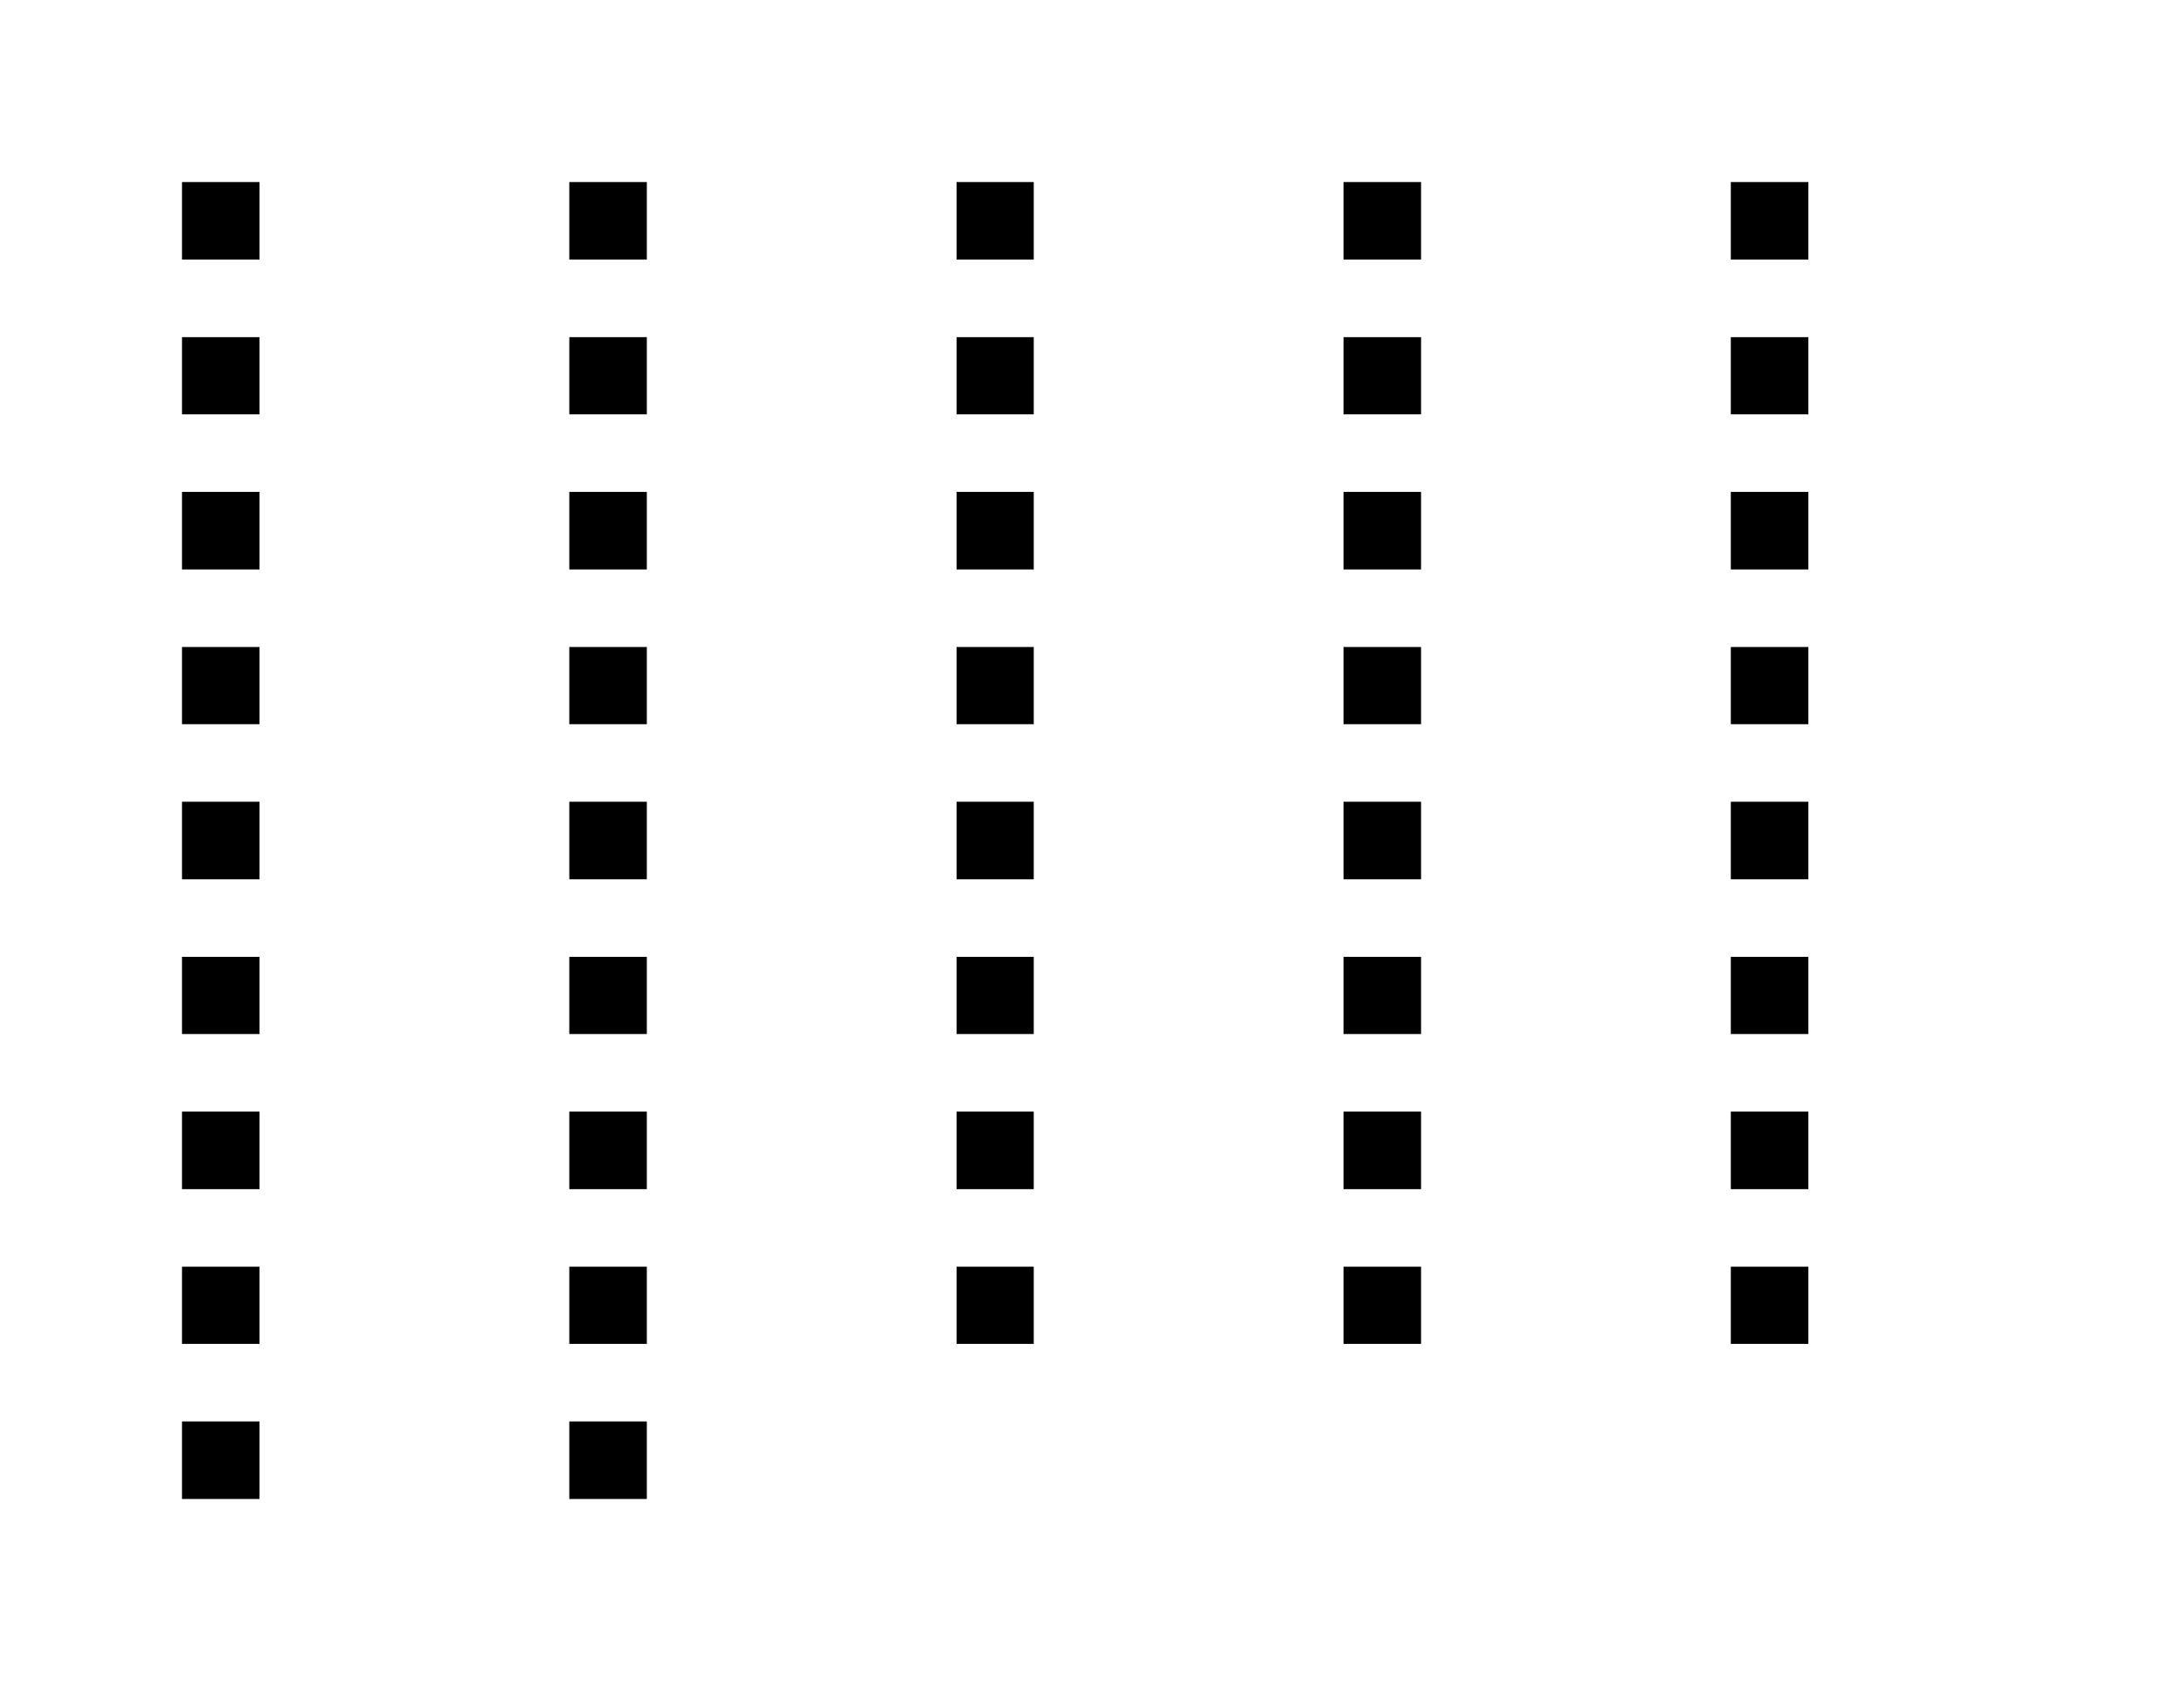
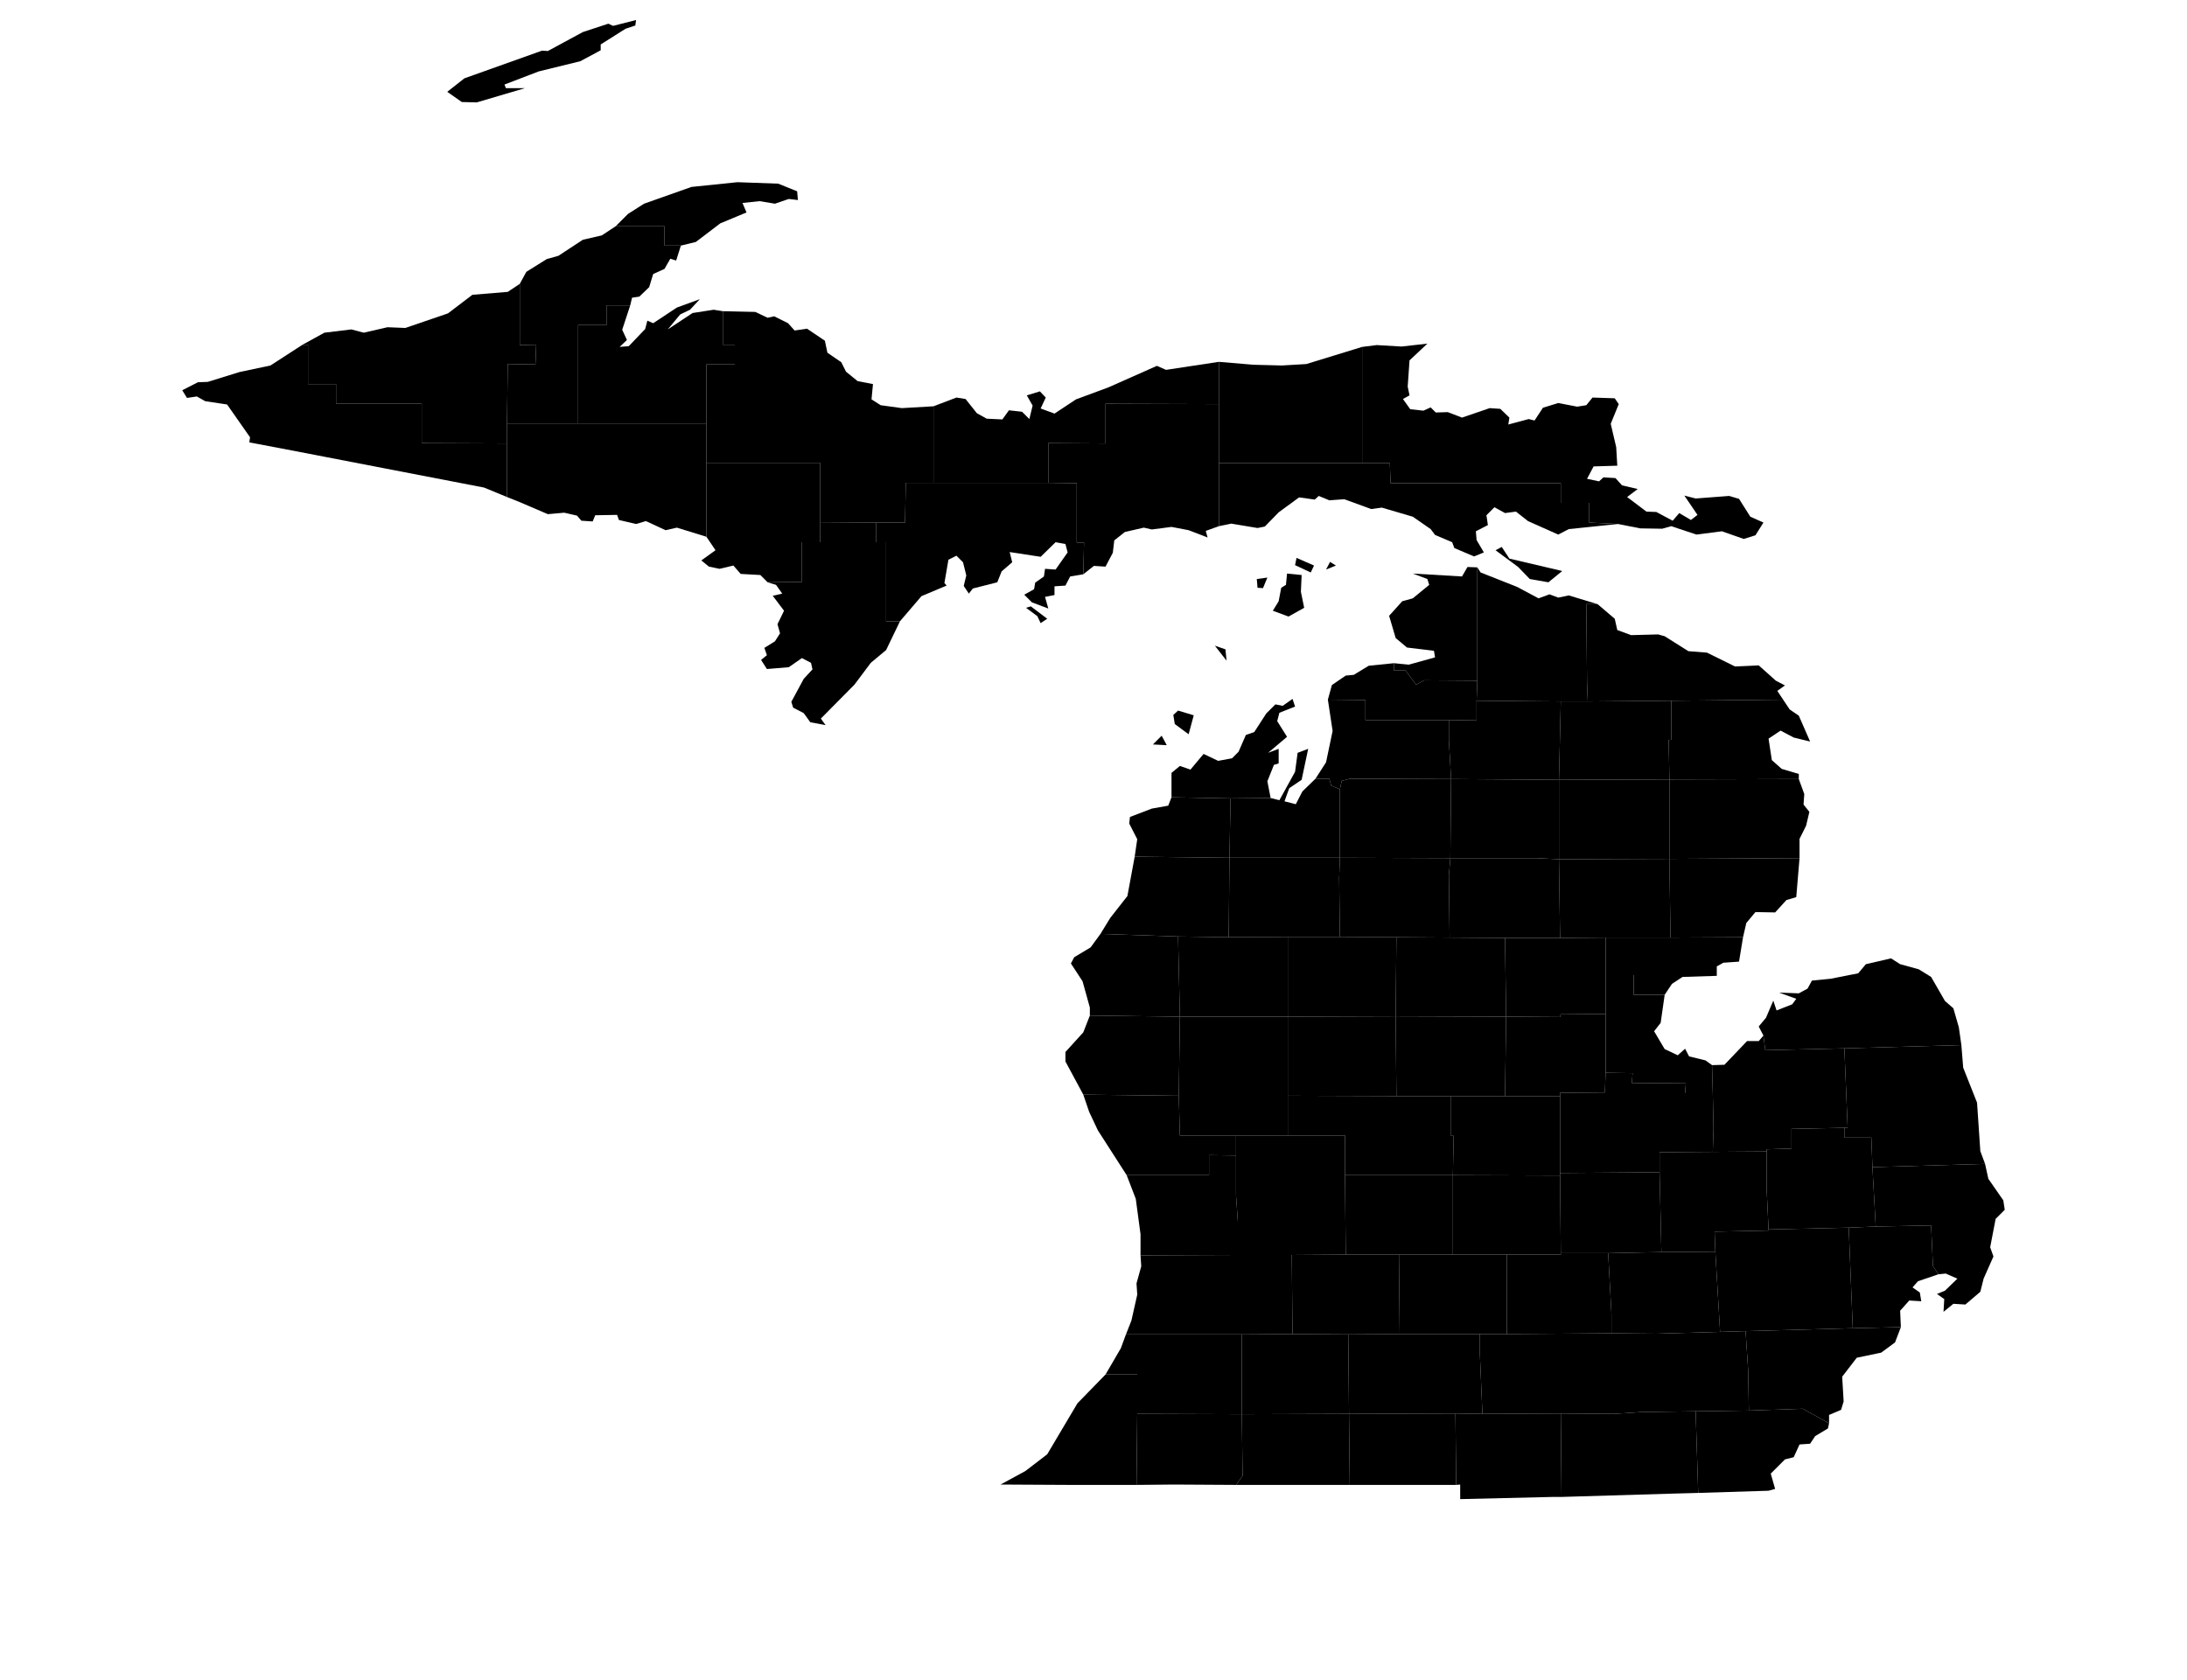
- <svg xmlns="http://www.w3.org/2000/svg" viewBox="0 0 600 462" id="wtc-state-map-MI" role="img" aria-label="mi county map">
+ <svg xmlns="http://www.w3.org/2000/svg" viewBox="0 0 600 461" id="wtc-state-map-MI" role="img" aria-label="mi county map">
  <g class="wtc-counties">
-     <path class="wtc-county" id="wtc-county-alcona" data-county="Alcona County" d="M50.0,50.0L71.3,50.0L71.3,71.3L50.0,71.3L50.0,50.0Z" />
-     <path class="wtc-county" id="wtc-county-alger" data-county="Alger County" d="M156.4,50.0L177.7,50.0L177.7,71.3L156.4,71.3L156.4,50.0Z" />
-     <path class="wtc-county" id="wtc-county-allegan" data-county="Allegan County" d="M262.8,50.0L284.0,50.0L284.0,71.3L262.8,71.3L262.8,50.0Z" />
-     <path class="wtc-county" id="wtc-county-alpena" data-county="Alpena County" d="M369.1,50.0L390.4,50.0L390.4,71.3L369.1,71.3L369.1,50.0Z" />
-     <path class="wtc-county" id="wtc-county-antrim" data-county="Antrim County" d="M475.5,50.0L496.8,50.0L496.8,71.3L475.5,71.3L475.5,50.0Z" />
-     <path class="wtc-county" id="wtc-county-arenac" data-county="Arenac County" d="M50.0,92.6L71.3,92.6L71.3,113.8L50.0,113.8L50.0,92.6Z" />
-     <path class="wtc-county" id="wtc-county-argyle" data-county="Argyle County" d="M156.4,92.6L177.7,92.6L177.7,113.8L156.4,113.8L156.4,92.6Z" />
-     <path class="wtc-county" id="wtc-county-barry" data-county="Barry County" d="M262.8,92.6L284.0,92.6L284.0,113.8L262.8,113.8L262.8,92.6Z" />
-     <path class="wtc-county" id="wtc-county-bay" data-county="Bay County" d="M369.1,92.6L390.4,92.6L390.4,113.8L369.1,113.8L369.1,92.6Z" />
-     <path class="wtc-county" id="wtc-county-benzie" data-county="Benzie County" d="M475.5,92.6L496.8,92.6L496.8,113.8L475.5,113.8L475.5,92.6Z" />
-     <path class="wtc-county" id="wtc-county-berrien" data-county="Berrien County" d="M50.0,135.1L71.3,135.1L71.3,156.4L50.0,156.4L50.0,135.1Z" />
-     <path class="wtc-county" id="wtc-county-branch" data-county="Branch County" d="M156.4,135.1L177.7,135.1L177.7,156.4L156.4,156.4L156.4,135.1Z" />
-     <path class="wtc-county" id="wtc-county-calhoun" data-county="Calhoun County" d="M262.8,135.1L284.0,135.1L284.0,156.4L262.8,156.4L262.8,135.1Z" />
-     <path class="wtc-county" id="wtc-county-cass" data-county="Cass County" d="M369.1,135.1L390.4,135.1L390.4,156.4L369.1,156.4L369.1,135.1Z" />
-     <path class="wtc-county" id="wtc-county-charlevoix" data-county="Charlevoix County" d="M475.5,135.1L496.8,135.1L496.8,156.4L475.5,156.4L475.5,135.1Z" />
-     <path class="wtc-county" id="wtc-county-cheboygan" data-county="Cheboygan County" d="M50.0,177.7L71.3,177.7L71.3,198.9L50.0,198.9L50.0,177.7Z" />
-     <path class="wtc-county" id="wtc-county-chippewa" data-county="Chippewa County" d="M156.4,177.7L177.7,177.7L177.7,198.9L156.4,198.9L156.4,177.7Z" />
-     <path class="wtc-county" id="wtc-county-clare" data-county="Clare County" d="M262.8,177.7L284.0,177.7L284.0,198.9L262.8,198.9L262.8,177.7Z" />
-     <path class="wtc-county" id="wtc-county-clinton" data-county="Clinton County" d="M369.1,177.7L390.4,177.7L390.4,198.9L369.1,198.9L369.1,177.7Z" />
-     <path class="wtc-county" id="wtc-county-crawford" data-county="Crawford County" d="M475.5,177.7L496.8,177.7L496.8,198.9L475.5,198.9L475.5,177.7Z" />
-     <path class="wtc-county" id="wtc-county-delta" data-county="Delta County" d="M50.0,220.2L71.3,220.2L71.3,241.5L50.0,241.5L50.0,220.2Z" />
-     <path class="wtc-county" id="wtc-county-dickinson" data-county="Dickinson County" d="M156.4,220.2L177.7,220.2L177.7,241.5L156.4,241.5L156.4,220.2Z" />
-     <path class="wtc-county" id="wtc-county-eaton" data-county="Eaton County" d="M262.8,220.2L284.0,220.2L284.0,241.5L262.8,241.5L262.8,220.2Z" />
-     <path class="wtc-county" id="wtc-county-emmet" data-county="Emmet County" d="M369.1,220.2L390.4,220.2L390.4,241.5L369.1,241.5L369.1,220.2Z" />
-     <path class="wtc-county" id="wtc-county-genesee" data-county="Genesee County" d="M475.5,220.2L496.8,220.2L496.8,241.5L475.5,241.5L475.5,220.2Z" />
-     <path class="wtc-county" id="wtc-county-gladwin" data-county="Gladwin County" d="M50.0,262.8L71.3,262.8L71.3,284.0L50.0,284.0L50.0,262.8Z" />
-     <path class="wtc-county" id="wtc-county-gogebic" data-county="Gogebic County" d="M156.4,262.8L177.7,262.8L177.7,284.0L156.4,284.0L156.4,262.8Z" />
-     <path class="wtc-county" id="wtc-county-grand-traverse" data-county="Grand Traverse County" d="M262.8,262.8L284.0,262.8L284.0,284.0L262.8,284.0L262.8,262.8Z" />
-     <path class="wtc-county" id="wtc-county-gratiot" data-county="Gratiot County" d="M369.1,262.8L390.4,262.8L390.4,284.0L369.1,284.0L369.1,262.8Z" />
-     <path class="wtc-county" id="wtc-county-great-lakes" data-county="Great Lakes County" d="M475.5,262.8L496.8,262.8L496.8,284.0L475.5,284.0L475.5,262.8Z" />
-     <path class="wtc-county" id="wtc-county-greenville" data-county="Greenville County" d="M50.0,305.3L71.3,305.3L71.3,326.6L50.0,326.6L50.0,305.3Z" />
-     <path class="wtc-county" id="wtc-county-hillsdale" data-county="Hillsdale County" d="M156.4,305.3L177.7,305.3L177.7,326.6L156.4,326.6L156.4,305.3Z" />
-     <path class="wtc-county" id="wtc-county-houghton" data-county="Houghton County" d="M262.8,305.3L284.0,305.3L284.0,326.6L262.8,326.6L262.8,305.3Z" />
-     <path class="wtc-county" id="wtc-county-huron" data-county="Huron County" d="M369.1,305.3L390.4,305.3L390.4,326.6L369.1,326.6L369.1,305.3Z" />
-     <path class="wtc-county" id="wtc-county-ingham" data-county="Ingham County" d="M475.5,305.3L496.8,305.3L496.8,326.6L475.5,326.6L475.5,305.3Z" />
-     <path class="wtc-county" id="wtc-county-ionia" data-county="Ionia County" d="M50.0,347.9L71.3,347.9L71.3,369.1L50.0,369.1L50.0,347.9Z" />
-     <path class="wtc-county" id="wtc-county-iosco" data-county="Iosco County" d="M156.4,347.9L177.7,347.9L177.7,369.1L156.4,369.1L156.4,347.9Z" />
-     <path class="wtc-county" id="wtc-county-iron" data-county="Iron County" d="M262.8,347.9L284.0,347.9L284.0,369.1L262.8,369.1L262.8,347.9Z" />
-     <path class="wtc-county" id="wtc-county-isabella" data-county="Isabella County" d="M369.1,347.9L390.4,347.9L390.4,369.1L369.1,369.1L369.1,347.9Z" />
-     <path class="wtc-county" id="wtc-county-jackson" data-county="Jackson County" d="M475.5,347.9L496.8,347.9L496.8,369.1L475.5,369.1L475.5,347.9Z" />
-     <path class="wtc-county" id="wtc-county-kalamazoo" data-county="Kalamazoo County" d="M50.0,390.4L71.3,390.4L71.3,411.7L50.0,411.7L50.0,390.4Z" />
-     <path class="wtc-county" id="wtc-county-kalkaska" data-county="Kalkaska County" d="M156.4,390.4L177.7,390.4L177.7,411.7L156.4,411.7L156.4,390.4Z" />
+     <path class="wtc-county" id="wtc-county-alcona" data-county="Alcona" d="M458.0,213.9L458.0,235.7L493.7,235.5L493.7,230.2L495.5,226.6L496.4,222.8L494.8,220.8L495.0,217.9L493.5,213.8L458.0,213.9Z" />
+     <path class="wtc-county" id="wtc-county-alger" data-county="Alger" d="M256.1,111.5L256.1,132.5L287.6,132.5L287.6,121.6L303.3,121.7L303.3,110.8L334.4,110.9L334.4,99.3L319.9,101.5L317.4,100.4L304.1,106.3L295.2,109.6L289.3,113.5L285.5,112.1L286.9,109.1L285.3,107.4L281.7,108.5L283.3,111.3L282.4,115.0L280.4,113.0L276.8,112.6L275.0,115.1L270.7,114.9L268.0,113.4L264.9,109.5L262.4,109.1L256.1,111.5Z" />
+     <path class="wtc-county" id="wtc-county-allegan" data-county="Allegan" d="M312.9,344.5L313.1,347.5L311.8,352.2L312.0,355.3L310.4,362.4L308.9,366.2L340.7,366.2L354.6,366.1L354.4,344.4L339.6,344.4L312.9,344.5Z" />
+     <path class="wtc-county" id="wtc-county-alpena" data-county="Alpena" d="M458.5,192.3L458.5,203.0L457.8,203.1L458.0,213.9L493.5,213.8L493.5,212.4L488.8,211.0L486.1,208.6L485.2,202.7L488.5,200.5L492.1,202.4L496.6,203.5L493.5,196.4L491.0,194.7L489.2,192.0L458.5,192.3Z" />
+     <path class="wtc-county" id="wtc-county-antrim" data-county="Antrim" d="M364.3,192.0L365.6,200.6L363.8,209.2L360.9,213.7L364.7,213.7L365.2,215.6L367.6,216.6L368.1,214.3L370.3,213.7L398.1,213.8L397.5,203.1L397.5,197.6L374.6,197.6L374.6,192.1L364.3,192.0Z" />
+     <path class="wtc-county" id="wtc-county-arenac" data-county="Arenac" d="M440.5,257.3L440.5,267.6L448.2,267.6L448.2,273.0L456.7,273.0L458.7,270.0L461.6,268.1L471.0,267.8L471.0,265.2L472.8,264.2L477.1,263.9L478.2,257.2L458.3,257.3L440.5,257.3Z" />
+     <path class="wtc-county" id="wtc-county-baraga" data-county="Baraga" d="M172.9,83.8L166.4,83.8L166.4,89.2L158.6,89.2L158.6,116.2L193.8,116.2L193.8,100.0L201.6,100.0L201.6,94.6L198.3,94.6L198.3,85.4L195.8,85.0L190.0,85.9L183.2,90.4L186.6,86.3L189.3,85.0L192.0,82.1L185.7,84.4L179.2,88.7L177.6,88.0L177.0,90.3L172.5,95.0L170.0,95.2L172.0,93.3L170.7,90.5L172.9,83.8Z" />
+     <path class="wtc-county" id="wtc-county-barry" data-county="Barry" d="M354.4,344.4L354.6,366.1L369.9,366.2L384.0,366.1L383.8,344.3L369.2,344.3L354.4,344.4Z" />
+     <path class="wtc-county" id="wtc-county-bay" data-county="Bay" d="M440.5,278.3L440.5,294.4L447.9,294.5L447.7,297.2L462.5,297.3L462.3,300.0L469.9,300.0L469.7,292.3L467.9,291.0L463.4,289.9L462.3,287.8L460.3,289.6L456.7,287.9L453.8,283.0L455.6,280.7L456.7,273.0L448.2,273.0L448.2,267.6L440.5,267.6L440.5,278.3Z" />
+     <path class="wtc-county" id="wtc-county-benzie" data-county="Benzie" d="M321.4,218.8L320.5,221.1L316.0,221.9L310.0,224.2L309.8,226.0L312.0,230.3L311.3,235.1L337.3,235.4L337.6,219.1L321.4,218.8Z" />
+     <path class="wtc-county" id="wtc-county-berrien" data-county="Berrien" d="M274.5,407.4L293.2,407.5L311.8,407.5L312.0,388.0L312.0,377.2L303.3,377.2L295.6,385.1L287.3,399.1L281.3,403.7L274.5,407.4Z" />
+     <path class="wtc-county" id="wtc-county-branch" data-county="Branch" d="M370.1,388.0L370.3,407.5L376.2,407.5L399.5,407.5L399.3,387.9L370.1,388.0Z" />
+     <path class="wtc-county" id="wtc-county-calhoun" data-county="Calhoun" d="M369.9,366.2L370.1,388.0L399.3,387.9L406.7,388.0L406.0,371.5L406.0,366.1L384.0,366.1L369.9,366.2Z" />
+     <path class="wtc-county" id="wtc-county-cass" data-county="Cass" d="M311.8,407.5L322.1,407.4L339.1,407.5L340.9,405.0L340.7,388.1L312.0,388.0L311.8,407.5Z" />
+     <path class="wtc-county" id="wtc-county-charlevoix" data-county="Charlevoix" d="M382.4,182.0L375.5,182.7L371.4,185.2L369.2,185.4L365.4,188.0L364.3,192.0L374.6,192.1L374.6,197.6L397.5,197.6L405.1,197.7L405.1,192.3L405.3,186.8L390.7,186.7L388.5,187.9L385.6,184.0L382.4,184.0L382.4,182.0ZM364.9,154.2L363.8,156.3L366.5,155.2L364.9,154.2ZM355.7,153.1L355.3,155.1L359.6,157.1L360.5,155.2L355.7,153.1ZM349.2,167.6L353.5,169.2L357.8,166.8L356.9,162.4L357.1,157.8L353.1,157.4L352.8,160.5L351.5,161.3L350.8,165.0L349.2,167.6ZM344.8,158.9L345.0,161.3L346.5,161.4L347.7,158.5L344.8,158.9Z" />
+     <path class="wtc-county" id="wtc-county-cheboygan" data-county="Cheboygan" d="M405.3,186.8L405.1,192.3L428.2,192.5L435.6,192.5L435.4,187.3L435.2,165.8L438.3,165.8L430.4,163.4L427.5,164.0L425.1,163.1L422.1,164.2L416.3,161.1L406.2,157.1L405.3,155.7L405.3,186.8Z" />
+     <path class="wtc-county" id="wtc-county-chippewa" data-county="Chippewa" d="M373.7,95.2L373.7,127.1L381.3,127.1L381.5,132.6L428.2,132.6L428.2,138.0L436.0,138.0L436.0,143.4L443.9,143.8L450.0,145.0L456.0,145.1L458.5,144.4L465.4,146.7L472.4,145.8L478.4,147.9L481.6,146.9L483.8,143.4L480.2,141.8L477.1,136.9L474.4,136.1L465.2,136.8L462.1,136.0L465.7,141.3L463.9,142.7L460.7,140.8L458.9,142.9L454.4,140.5L451.7,140.4L446.4,136.4L449.3,134.2L445.0,133.2L443.2,131.2L439.9,131.0L438.7,132.1L435.4,131.4L437.2,128.0L443.7,127.8L443.4,122.7L441.9,116.3L444.1,110.9L443.0,109.3L436.9,109.1L435.2,111.2L432.7,111.6L427.5,110.6L423.3,111.9L421.0,115.4L419.4,115.0L413.8,116.5L414.1,114.6L411.6,112.2L408.7,112.0L401.1,114.6L397.2,113.1L393.9,113.2L392.5,111.8L390.5,112.7L386.9,112.3L384.9,109.5L386.7,108.5L386.2,106.1L386.7,98.9L391.6,94.3L384.5,95.1L377.7,94.7L373.7,95.2Z" />
+     <path class="wtc-county" id="wtc-county-clare" data-county="Clare" d="M383.1,257.2L382.9,279.1L413.2,279.0L412.9,257.4L397.7,257.3L383.1,257.2Z" />
+     <path class="wtc-county" id="wtc-county-clinton" data-county="Clinton" d="M398.6,322.5L398.6,344.3L413.4,344.3L428.2,344.3L428.2,343.9L428.0,322.6L398.6,322.5Z" />
+     <path class="wtc-county" id="wtc-county-crawford" data-county="Crawford" d="M398.1,213.8L397.9,235.5L421.5,235.5L427.7,235.8L427.7,214.0L398.1,213.8Z" />
+     <path class="wtc-county" id="wtc-county-delta" data-county="Delta" d="M282.8,166.4L281.5,166.8L284.6,169.1L285.5,171.0L287.3,169.8L282.8,166.4ZM240.4,143.4L240.4,148.8L243.1,148.8L243.1,170.5L246.9,170.5L252.8,163.6L259.7,160.7L259.1,160.0L260.2,153.6L262.4,152.5L264.2,154.3L265.1,157.9L264.4,160.8L265.8,162.9L266.9,161.5L273.6,159.8L274.8,156.8L277.7,154.3L277.0,151.5L285.5,152.8L289.6,148.8L292.3,149.3L292.9,151.6L289.6,156.3L286.7,156.1L286.4,158.2L284.0,159.9L283.7,161.7L281.0,163.2L283.1,165.3L287.6,167.0L286.7,163.8L289.3,163.3L289.3,160.9L292.3,160.7L293.6,158.2L297.2,157.6L297.4,148.9L295.4,148.9L295.4,132.6L287.6,132.5L256.1,132.5L248.5,132.5L248.3,143.4L240.4,143.4Z" />
+     <path class="wtc-county" id="wtc-county-dickinson" data-county="Dickinson" d="M193.8,147.3L196.3,151.0L192.4,153.8L194.5,155.5L197.4,156.1L201.2,155.2L203.2,157.5L208.6,157.8L210.6,159.8L220.0,159.7L220.0,148.8L225.0,148.8L225.0,143.3L225.0,127.0L193.8,127.0L193.8,147.3Z" />
+     <path class="wtc-county" id="wtc-county-eaton" data-county="Eaton" d="M383.8,344.3L384.0,366.1L406.0,366.1L413.4,366.1L413.4,344.3L398.6,344.3L383.8,344.3Z" />
+     <path class="wtc-county" id="wtc-county-emmet" data-county="Emmet" d="M405.3,155.7L402.6,155.6L401.1,158.2L387.6,157.4L391.6,158.9L392.1,160.5L387.6,164.2L384.7,165.0L381.1,169.0L382.9,175.1L386.0,177.7L393.4,178.6L393.7,180.4L386.5,182.4L382.4,182.0L382.4,184.0L385.6,184.0L388.5,187.9L390.7,186.7L405.3,186.8L405.3,155.7Z" />
+     <path class="wtc-county" id="wtc-county-genesee" data-county="Genesee" d="M469.9,316.1L455.3,316.2L455.3,321.7L455.8,343.6L470.6,343.5L470.4,338.0L485.2,337.7L485.2,337.4L484.7,326.8L484.7,316.0L469.9,316.1Z" />
+     <path class="wtc-county" id="wtc-county-gladwin" data-county="Gladwin" d="M412.9,257.4L413.2,279.0L428.0,279.1L428.2,278.2L440.5,278.3L440.5,267.6L440.5,257.3L428.0,257.4L412.9,257.4Z" />
+     <path class="wtc-county" id="wtc-county-gogebic" data-county="Gogebic" d="M50.0,107.1L51.3,109.2L54.0,108.8L56.3,110.1L62.3,111.0L68.6,120.0L68.4,121.4L80.5,123.7L132.8,133.8L139.1,136.4L139.1,121.7L115.7,121.6L115.7,110.8L92.2,110.8L92.2,105.4L84.5,105.4L84.5,94.6L83.0,94.6L74.2,100.3L65.7,102.1L57.0,104.8L54.3,104.9L50.0,107.1Z" />
+     <path class="wtc-county" id="wtc-county-grand-traverse" data-county="Grand Traverse" d="M337.6,219.1L337.3,235.4L367.6,235.4L367.6,216.6L365.2,215.6L364.7,213.7L360.9,213.7L357.3,217.2L355.5,220.7L352.4,219.9L353.7,216.3L357.1,214.0L358.9,205.5L356.0,206.6L355.3,211.8L351.0,219.6L348.6,219.0L337.6,219.1Z" />
+     <path class="wtc-county" id="wtc-county-gratiot" data-county="Gratiot" d="M398.1,300.8L398.1,311.7L398.8,311.7L398.6,322.5L428.0,322.6L428.0,321.9L428.0,300.8L412.9,300.8L398.1,300.8Z" />
+     <path class="wtc-county" id="wtc-county-hillsdale" data-county="Hillsdale" d="M399.3,387.9L399.5,407.5L400.6,407.4L400.6,411.4L426.0,410.8L428.4,410.8L428.2,387.9L406.7,388.0L399.3,387.9Z" />
+     <path class="wtc-county" id="wtc-county-houghton" data-county="Houghton" d="M142.6,77.9L142.6,94.7L147.1,94.6L146.9,100.0L139.3,99.9L139.1,116.2L158.6,116.2L158.6,89.2L166.4,89.2L166.4,83.8L172.9,83.8L173.4,81.7L175.4,81.4L178.1,78.8L179.2,75.2L182.3,73.8L183.9,71.0L185.5,71.5L186.8,67.4L182.3,67.4L182.3,62.1L168.9,62.1L165.1,64.6L159.9,65.8L153.2,70.2L150.0,71.1L144.4,74.6L142.6,77.9Z" />
+     <path class="wtc-county" id="wtc-county-huron" data-county="Huron" d="M538.1,286.8L537.4,281.9L535.9,276.7L533.6,274.7L529.8,268.1L526.4,266.0L521.3,264.6L518.8,263.0L511.9,264.6L509.8,267.1L502.2,268.6L497.1,269.1L495.9,271.3L493.5,272.6L488.1,272.4L492.8,274.1L491.7,275.6L487.4,277.3L486.5,274.6L484.5,279.3L482.5,281.7L483.8,284.2L484.3,288.2L506.0,287.7L538.1,286.8Z" />
+     <path class="wtc-county" id="wtc-county-ingham" data-county="Ingham" d="M413.4,344.3L413.4,366.1L442.1,365.9L442.1,360.6L441.2,343.9L428.2,343.9L428.2,344.3L413.4,344.3Z" />
+     <path class="wtc-county" id="wtc-county-ionia" data-county="Ionia" d="M369.0,322.5L369.2,344.3L383.8,344.3L398.6,344.3L398.6,322.5L369.0,322.5Z" />
+     <path class="wtc-county" id="wtc-county-iosco" data-county="Iosco" d="M458.0,235.7L458.3,257.3L478.2,257.2L479.1,253.3L481.6,250.3L487.0,250.4L490.1,247.0L492.8,246.2L493.7,235.5L458.0,235.7Z" />
+     <path class="wtc-county" id="wtc-county-iron" data-county="Iron" d="M139.1,116.2L139.1,121.7L139.1,136.4L142.6,137.8L150.3,141.1L154.8,140.7L158.3,141.5L159.5,142.9L162.6,143.1L163.3,141.4L169.3,141.3L169.8,142.7L174.5,143.8L177.2,143.0L182.6,145.5L185.7,144.8L193.8,147.3L193.8,127.0L193.8,116.2L158.6,116.2L139.1,116.2Z" />
+     <path class="wtc-county" id="wtc-county-isabella" data-county="Isabella" d="M382.9,279.1L383.1,300.8L398.1,300.8L412.9,300.8L413.2,279.0L382.9,279.1Z" />
+     <path class="wtc-county" id="wtc-county-jackson" data-county="Jackson" d="M406.0,366.1L406.0,371.5L406.7,388.0L428.2,387.9L442.8,388.0L442.8,365.9L442.1,365.9L413.4,366.1L406.0,366.1Z" />
+     <path class="wtc-county" id="wtc-county-kalamazoo" data-county="Kalamazoo" d="M340.7,366.2L340.7,388.1L370.1,388.0L369.9,366.2L354.6,366.1L340.7,366.2Z" />
+     <path class="wtc-county" id="wtc-county-kalkaska" data-county="Kalkaska" d="M367.6,216.6L367.6,235.4L397.9,235.5L398.1,213.8L370.3,213.7L368.1,214.3L367.6,216.6Z" />
+     <path class="wtc-county" id="wtc-county-kent" data-county="Kent" d="M339.1,311.6L339.1,317.1L339.1,328.0L339.6,335.3L339.6,344.4L354.4,344.4L369.2,344.3L369.0,322.5L369.0,311.6L353.3,311.6L339.1,311.6Z" />
+     <path class="wtc-county" id="wtc-county-keweenaw" data-county="Keweenaw" d="M186.8,67.4L190.9,66.4L197.6,61.3L204.8,58.3L203.7,55.7L208.4,55.2L212.6,55.9L216.4,54.6L218.9,54.9L218.7,52.5L213.5,50.4L202.3,50.0L189.7,51.3L176.7,55.9L172.3,58.7L168.9,62.1L182.3,62.1L182.3,67.4L186.8,67.4ZM122.7,25.2L126.7,28.0L130.8,28.1L144.0,24.2L138.8,24.2L138.4,23.2L147.8,19.6L159.2,16.8L164.8,13.8L164.8,12.2L171.6,7.9L174.3,7.0L174.5,5.5L168.2,7.1L166.9,6.5L159.9,8.8L150.3,14.0L148.7,13.9L127.4,21.5L122.7,25.2Z" />
+     <path class="wtc-county" id="wtc-county-lake" data-county="Lake" d="M323.2,257.0L323.7,279.0L353.3,279.0L353.3,257.1L337.1,257.2L323.2,257.0Z" />
+     <path class="wtc-county" id="wtc-county-lapeer" data-county="Lapeer" d="M506.0,309.5L491.5,309.8L491.5,315.2L484.7,315.4L484.7,316.0L484.7,326.8L485.2,337.4L507.2,336.9L514.6,336.6L513.7,320.3L513.4,312.2L506.0,312.2L506.0,309.5Z" />
+     <path class="wtc-county" id="wtc-county-leelanau" data-county="Leelanau" d="M333.3,177.2L336.5,181.3L336.2,178.2L333.3,177.2ZM321.9,196.2L322.3,198.7L326.1,201.5L327.5,196.3L323.2,195.0L321.9,196.2ZM348.6,219.0L347.7,214.4L349.5,209.9L350.8,209.5L350.8,205.5L347.9,206.6L353.1,202.2L350.4,197.9L351.0,195.6L355.3,193.9L354.6,191.8L351.9,193.7L349.9,193.3L347.4,195.8L344.1,200.9L341.8,201.7L339.8,206.3L338.0,208.1L334.2,208.8L330.2,206.9L326.6,211.2L323.7,210.2L321.4,212.1L321.4,218.8L337.6,219.1L348.6,219.0ZM316.3,204.3L320.1,204.5L318.7,201.9L316.3,204.3Z" />
+     <path class="wtc-county" id="wtc-county-lenawee" data-county="Lenawee" d="M428.2,387.9L428.4,410.8L458.5,409.9L465.9,409.7L465.2,387.3L450.4,387.5L442.8,388.0L428.2,387.9Z" />
+     <path class="wtc-county" id="wtc-county-livingston" data-county="Livingston" d="M441.2,343.9L442.1,360.6L442.1,365.9L442.8,365.9L454.4,366.0L471.9,365.5L470.6,343.5L455.8,343.6L441.2,343.9Z" />
+     <path class="wtc-county" id="wtc-county-luce" data-county="Luce" d="M334.4,110.9L334.4,127.1L373.7,127.1L373.7,95.2L358.4,99.9L351.7,100.3L343.9,100.1L334.4,99.3L334.4,110.9Z" />
+     <path class="wtc-county" id="wtc-county-mackinac" data-county="Mackinac" d="M410.3,151.0L416.5,155.6L419.7,158.9L424.8,159.8L428.6,156.7L414.1,153.3L412.0,150.1L410.3,151.0ZM334.4,127.1L334.4,144.4L337.8,143.7L345.0,144.9L347.0,144.5L350.8,140.6L356.4,136.5L360.7,137.1L361.8,136.1L364.7,137.3L368.8,137.0L376.2,139.7L379.1,139.3L387.6,141.8L392.5,145.2L393.7,146.8L398.4,148.8L399.0,150.4L404.4,152.7L407.1,151.6L405.1,148.2L404.9,145.8L408.2,144.1L407.8,141.4L410.0,139.2L412.9,140.8L415.9,140.4L419.2,143.0L427.5,146.7L430.4,145.2L443.9,143.8L436.0,143.4L436.0,138.0L428.2,138.0L428.2,132.6L381.5,132.6L381.3,127.1L373.7,127.1L334.4,127.1Z" />
+     <path class="wtc-county" id="wtc-county-macomb" data-county="Macomb" d="M507.2,336.9L508.3,364.5L521.5,364.2L521.3,359.7L523.8,356.9L527.1,357.1L526.7,354.7L524.7,353.3L526.2,351.6L531.8,349.7L530.3,347.4L529.8,336.3L514.6,336.6L507.2,336.9Z" />
+     <path class="wtc-county" id="wtc-county-manistee" data-county="Manistee" d="M311.3,235.1L309.3,245.9L304.6,251.9L301.9,256.3L323.2,257.0L337.1,257.2L337.3,235.4L311.3,235.1Z" />
+     <path class="wtc-county" id="wtc-county-marquette" data-county="Marquette" d="M193.8,116.2L193.8,127.0L225.0,127.0L225.0,143.3L240.4,143.4L248.3,143.4L248.5,132.5L256.1,132.5L256.1,111.5L247.4,112.0L241.6,111.2L239.1,109.6L239.5,105.4L235.3,104.6L232.1,102.0L230.8,99.4L227.0,96.8L226.3,93.5L221.4,90.2L218.0,90.7L216.2,88.7L212.4,86.8L210.6,87.2L207.2,85.6L198.3,85.4L198.3,94.6L201.6,94.6L201.6,100.0L193.8,100.0L193.8,116.2Z" />
+     <path class="wtc-county" id="wtc-county-mason" data-county="Mason" d="M301.9,256.3L299.2,260.0L294.7,262.7L293.8,264.4L297.0,269.3L299.0,276.5L299.0,278.7L323.7,279.0L323.2,257.0L301.9,256.3Z" />
+     <path class="wtc-county" id="wtc-county-mecosta" data-county="Mecosta" d="M353.3,279.0L353.3,300.7L383.1,300.8L382.9,279.1L353.3,279.0Z" />
+     <path class="wtc-county" id="wtc-county-menominee" data-county="Menominee" d="M210.6,159.8L212.9,160.5L214.6,162.9L212.0,163.5L215.1,167.6L213.3,171.3L214.0,173.8L212.6,176.0L209.7,177.8L210.4,179.8L208.8,181.1L210.4,183.6L216.4,183.1L220.0,180.6L222.5,181.9L222.9,183.7L220.5,186.3L217.1,192.6L217.6,194.2L220.5,195.7L222.3,198.2L226.5,199.0L225.2,197.2L234.4,187.9L238.9,181.9L243.1,178.4L246.9,170.5L243.1,170.5L243.1,148.8L240.4,148.8L240.4,143.4L225.0,143.3L225.0,148.8L220.0,148.8L220.0,159.7L210.6,159.8Z" />
+     <path class="wtc-county" id="wtc-county-midland" data-county="Midland" d="M413.2,279.0L412.9,300.8L428.0,300.8L428.0,299.9L440.3,299.8L440.5,294.4L440.5,278.3L428.2,278.2L428.0,279.1L413.2,279.0Z" />
+     <path class="wtc-county" id="wtc-county-missaukee" data-county="Missaukee" d="M367.6,235.4L367.4,240.9L367.6,257.1L383.1,257.2L397.7,257.3L397.5,240.2L397.9,235.5L367.6,235.4Z" />
+     <path class="wtc-county" id="wtc-county-monroe" data-county="Monroe" d="M465.2,387.3L465.9,409.7L485.2,409.1L487.0,408.6L485.8,404.4L489.7,400.5L492.1,399.9L493.7,396.4L496.6,396.2L498.0,394.1L501.5,392.0L501.8,390.6L494.6,386.6L479.8,387.1L465.2,387.3Z" />
+     <path class="wtc-county" id="wtc-county-montcalm" data-county="Montcalm" d="M353.3,300.7L353.3,311.6L369.0,311.6L369.0,322.5L398.6,322.5L398.8,311.7L398.1,311.7L398.1,300.8L383.1,300.8L353.3,300.7Z" />
+     <path class="wtc-county" id="wtc-county-montmorency" data-county="Montmorency" d="M428.2,192.5L427.7,214.0L458.0,213.9L457.8,203.1L458.5,203.0L458.5,192.3L435.6,192.5L428.2,192.5Z" />
+     <path class="wtc-county" id="wtc-county-muskegon" data-county="Muskegon" d="M297.2,300.4L298.8,305.1L301.2,310.2L309.1,322.5L331.7,322.5L331.7,317.0L339.1,317.1L339.1,311.6L323.7,311.6L323.4,300.7L297.2,300.4Z" />
+     <path class="wtc-county" id="wtc-county-newaygo" data-county="Newaygo" d="M323.4,300.7L323.7,311.6L339.1,311.6L353.3,311.6L353.3,300.7L353.3,279.0L323.7,279.0L323.4,300.7Z" />
+     <path class="wtc-county" id="wtc-county-oakland" data-county="Oakland" d="M485.2,337.4L485.2,337.7L470.4,338.0L470.6,343.5L471.9,365.5L478.9,365.3L508.3,364.5L507.2,336.9L485.2,337.4Z" />
+     <path class="wtc-county" id="wtc-county-oceana" data-county="Oceana" d="M299.0,278.7L297.2,283.3L292.3,288.7L292.3,291.3L297.2,300.4L323.4,300.7L323.7,279.0L299.0,278.7Z" />
+     <path class="wtc-county" id="wtc-county-ogemaw" data-county="Ogemaw" d="M427.7,235.8L428.0,257.4L440.5,257.3L458.3,257.3L458.0,235.7L427.7,235.8Z" />
+     <path class="wtc-county" id="wtc-county-ontonagon" data-county="Ontonagon" d="M83.0,94.6L84.5,94.6L84.5,105.4L92.2,105.4L92.2,110.8L115.7,110.8L115.7,121.6L139.1,121.7L139.1,116.2L139.3,99.9L146.9,100.0L147.1,94.6L142.6,94.7L142.6,77.9L139.3,80.1L129.6,80.9L122.9,86.0L111.2,90.0L106.3,89.8L99.8,91.3L96.4,90.4L89.0,91.3L83.0,94.6Z" />
+     <path class="wtc-county" id="wtc-county-osceola" data-county="Osceola" d="M353.3,257.1L353.3,279.0L382.9,279.1L383.1,257.2L367.6,257.1L353.3,257.1Z" />
+     <path class="wtc-county" id="wtc-county-oscoda" data-county="Oscoda" d="M427.7,214.0L427.7,235.8L458.0,235.7L458.0,213.9L427.7,214.0Z" />
+     <path class="wtc-county" id="wtc-county-otsego" data-county="Otsego" d="M397.5,197.6L397.5,203.1L398.1,213.8L427.7,214.0L428.2,192.5L405.1,192.3L405.1,197.7L397.5,197.6Z" />
+     <path class="wtc-county" id="wtc-county-ottawa" data-county="Ottawa" d="M309.1,322.5L311.6,329.0L312.9,338.7L312.9,344.5L339.6,344.4L339.6,335.3L339.1,328.0L339.1,317.1L331.7,317.0L331.7,322.5L309.1,322.5Z" />
+     <path class="wtc-county" id="wtc-county-presque-isle" data-county="Presque Isle" d="M438.3,165.8L435.2,165.8L435.4,187.3L435.6,192.5L458.5,192.3L489.2,192.0L487.6,189.6L489.7,188.1L487.2,186.8L482.5,182.6L476.0,182.9L468.3,179.1L463.2,178.7L456.7,174.6L454.9,174.1L447.5,174.3L443.7,172.9L443.0,169.8L438.3,165.8Z" />
+     <path class="wtc-county" id="wtc-county-roscommon" data-county="Roscommon" d="M397.9,235.5L397.5,240.2L397.7,257.3L412.9,257.4L428.0,257.4L427.7,235.8L421.5,235.5L397.9,235.5Z" />
+     <path class="wtc-county" id="wtc-county-saginaw" data-county="Saginaw" d="M440.5,294.4L440.3,299.8L428.0,299.9L428.0,300.8L428.0,321.9L455.3,321.7L455.3,316.2L469.9,316.1L470.1,309.6L469.9,300.0L462.3,300.0L462.5,297.3L447.7,297.2L447.9,294.5L440.5,294.4Z" />
+     <path class="wtc-county" id="wtc-county-st-clair" data-county="St. Clair" d="M513.7,320.3L514.6,336.6L529.8,336.3L530.3,347.4L531.8,349.7L533.8,349.5L537.0,350.9L533.6,354.2L531.4,355.1L533.4,356.5L533.2,360.0L535.9,357.8L539.2,358.0L543.3,354.5L544.2,350.9L546.9,344.8L546.0,342.3L547.5,334.5L550.0,332.0L549.6,329.4L545.5,323.5L544.6,319.4L513.7,320.3Z" />
+     <path class="wtc-county" id="wtc-county-st-joseph" data-county="St. Joseph" d="M340.7,388.1L340.9,405.0L339.1,407.5L347.2,407.5L370.3,407.5L370.1,388.0L340.7,388.1Z" />
+     <path class="wtc-county" id="wtc-county-sanilac" data-county="Sanilac" d="M506.0,309.5L506.0,312.2L513.4,312.2L513.7,320.3L544.6,319.4L543.3,315.9L542.4,302.6L538.6,293.0L538.1,286.8L506.0,287.7L506.9,309.5L506.0,309.5Z" />
+     <path class="wtc-county" id="wtc-county-schoolcraft" data-county="Schoolcraft" d="M334.4,110.9L303.3,110.8L303.3,121.7L287.6,121.6L287.6,132.5L295.4,132.6L295.4,148.9L297.4,148.9L297.2,157.6L300.1,155.3L303.3,155.5L305.3,151.7L305.7,148.3L308.6,146.0L313.8,144.8L316.0,145.3L321.4,144.6L326.1,145.5L331.3,147.5L330.8,145.7L334.4,144.4L334.4,127.1L334.4,110.9Z" />
+     <path class="wtc-county" id="wtc-county-shiawassee" data-county="Shiawassee" d="M428.0,321.9L428.0,322.6L428.2,343.9L441.2,343.9L455.8,343.6L455.3,321.7L428.0,321.9Z" />
+     <path class="wtc-county" id="wtc-county-tuscola" data-county="Tuscola" d="M469.7,292.3L469.9,300.0L470.1,309.6L469.9,316.1L484.7,316.0L484.7,315.4L491.5,315.2L491.5,309.8L506.0,309.5L506.9,309.5L506.0,287.7L484.3,288.2L483.8,284.2L482.5,285.7L479.3,285.7L473.1,292.2L469.7,292.3Z" />
+     <path class="wtc-county" id="wtc-county-van-buren" data-county="Van Buren" d="M308.9,366.2L307.5,370.0L303.3,377.2L312.0,377.2L312.0,388.0L340.7,388.1L340.7,366.2L308.9,366.2Z" />
+     <path class="wtc-county" id="wtc-county-washtenaw" data-county="Washtenaw" d="M442.8,365.9L442.8,388.0L450.4,387.5L465.2,387.3L479.8,387.1L479.6,376.0L478.9,365.3L471.9,365.5L454.4,366.0L442.8,365.9Z" />
+     <path class="wtc-county" id="wtc-county-wayne" data-county="Wayne" d="M478.9,365.3L479.6,376.0L479.8,387.1L494.6,386.6L501.8,390.6L501.8,388.3L505.1,386.9L505.8,384.6L505.4,377.8L509.4,372.6L516.1,371.2L519.9,368.4L521.5,364.2L508.3,364.5L478.9,365.3Z" />
+     <path class="wtc-county" id="wtc-county-wexford" data-county="Wexford" d="M337.3,235.4L337.1,257.2L353.3,257.1L367.6,257.1L367.4,240.9L367.6,235.4L337.3,235.4Z" />
  </g>
</svg>
